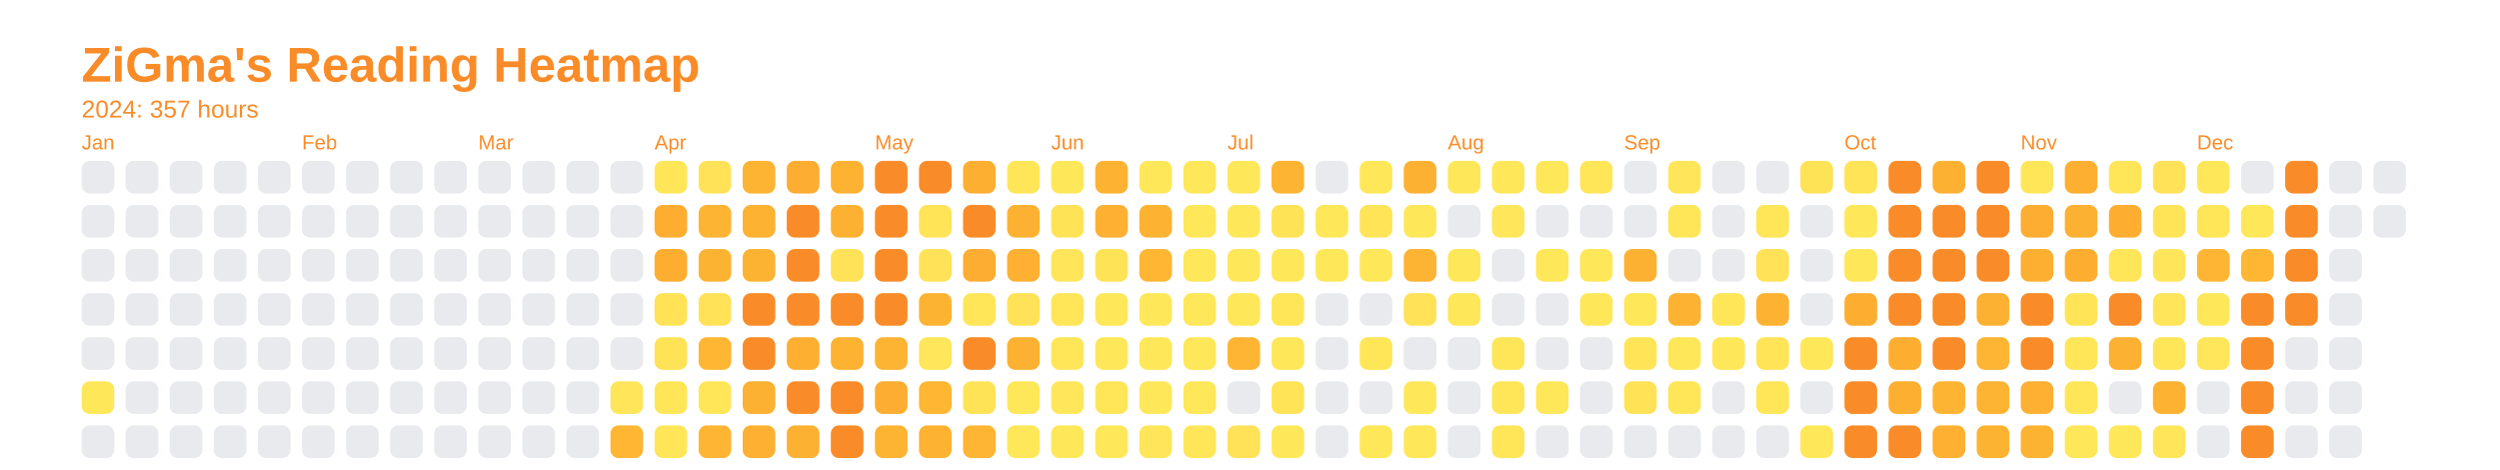
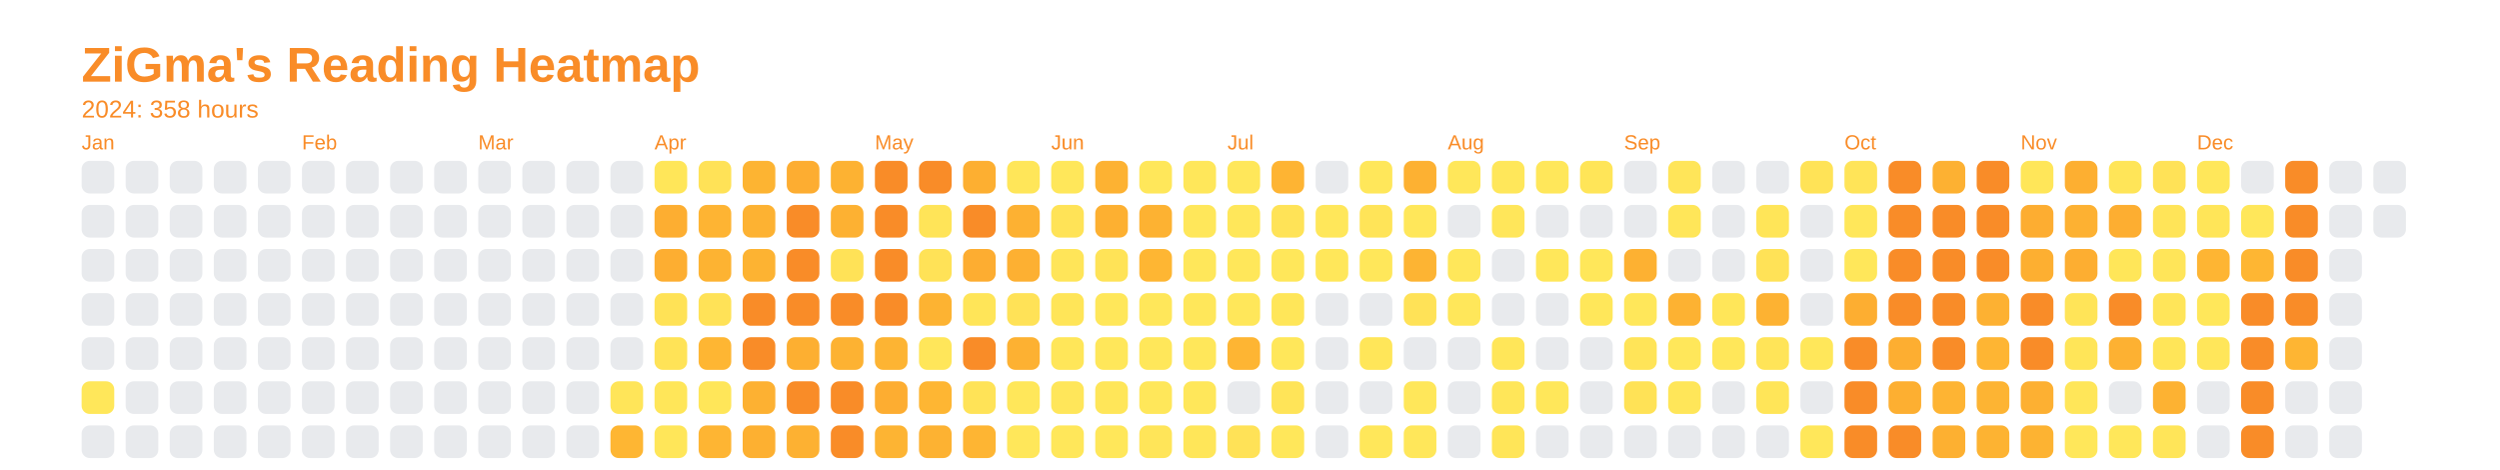
<svg xmlns="http://www.w3.org/2000/svg" baseProfile="full" height="57.5mm" version="1.1" viewBox="0,0,306.2,57.5" width="306.2mm">
  <defs />
  <rect fill="none" height="57.5" width="306.2" x="0" y="0" />
  <text fill="#f98c28" style="font-size:6px; font-family:Arial; font-weight:bold;" x="10" y="10">ZiGma's Reading Heatmap</text>
-   <text fill="#f98c28" style="font-size:3px; font-family:Arial;" x="10" y="14.4">2024: 357 hours</text>
+   <text fill="#f98c28" style="font-size:3px; font-family:Arial;" x="10" y="14.4">2024: 358 hours</text>
  <text fill="#f98c28" style="font-size:2.5px; font-family:Arial" x="10" y="18.3">Jan</text>
  <rect fill="#e8eaed" height="4" rx="1" ry="1" width="4" x="10" y="19.7" />
  <rect fill="#e8eaed" height="4" rx="1" ry="1" width="4" x="10" y="25.1" />
  <rect fill="#e8eaed" height="4" rx="1" ry="1" width="4" x="10" y="30.5" />
  <rect fill="#e8eaed" height="4" rx="1" ry="1" width="4" x="10" y="35.9" />
  <rect fill="#e8eaed" height="4" rx="1" ry="1" width="4" x="10" y="41.3" />
  <rect fill="#ffe75a" height="4" rx="1" ry="1" width="4" x="10" y="46.7" />
  <rect fill="#e8eaed" height="4" rx="1" ry="1" width="4" x="10" y="52.1" />
  <rect fill="#e8eaed" height="4" rx="1" ry="1" width="4" x="15.4" y="19.7" />
  <rect fill="#e8eaed" height="4" rx="1" ry="1" width="4" x="15.4" y="25.1" />
  <rect fill="#e8eaed" height="4" rx="1" ry="1" width="4" x="15.4" y="30.5" />
  <rect fill="#e8eaed" height="4" rx="1" ry="1" width="4" x="15.4" y="35.9" />
  <rect fill="#e8eaed" height="4" rx="1" ry="1" width="4" x="15.4" y="41.3" />
  <rect fill="#e8eaed" height="4" rx="1" ry="1" width="4" x="15.4" y="46.7" />
  <rect fill="#e8eaed" height="4" rx="1" ry="1" width="4" x="15.4" y="52.1" />
  <rect fill="#e8eaed" height="4" rx="1" ry="1" width="4" x="20.8" y="19.7" />
  <rect fill="#e8eaed" height="4" rx="1" ry="1" width="4" x="20.8" y="25.1" />
  <rect fill="#e8eaed" height="4" rx="1" ry="1" width="4" x="20.8" y="30.5" />
  <rect fill="#e8eaed" height="4" rx="1" ry="1" width="4" x="20.8" y="35.9" />
  <rect fill="#e8eaed" height="4" rx="1" ry="1" width="4" x="20.8" y="41.3" />
  <rect fill="#e8eaed" height="4" rx="1" ry="1" width="4" x="20.8" y="46.7" />
  <rect fill="#e8eaed" height="4" rx="1" ry="1" width="4" x="20.8" y="52.1" />
  <rect fill="#e8eaed" height="4" rx="1" ry="1" width="4" x="26.2" y="19.7" />
  <rect fill="#e8eaed" height="4" rx="1" ry="1" width="4" x="26.2" y="25.1" />
  <rect fill="#e8eaed" height="4" rx="1" ry="1" width="4" x="26.2" y="30.5" />
  <rect fill="#e8eaed" height="4" rx="1" ry="1" width="4" x="26.2" y="35.9" />
  <rect fill="#e8eaed" height="4" rx="1" ry="1" width="4" x="26.2" y="41.3" />
  <rect fill="#e8eaed" height="4" rx="1" ry="1" width="4" x="26.2" y="46.7" />
  <rect fill="#e8eaed" height="4" rx="1" ry="1" width="4" x="26.2" y="52.1" />
  <rect fill="#e8eaed" height="4" rx="1" ry="1" width="4" x="31.6" y="19.7" />
  <rect fill="#e8eaed" height="4" rx="1" ry="1" width="4" x="31.6" y="25.1" />
  <rect fill="#e8eaed" height="4" rx="1" ry="1" width="4" x="31.6" y="30.5" />
  <rect fill="#e8eaed" height="4" rx="1" ry="1" width="4" x="31.6" y="35.9" />
  <rect fill="#e8eaed" height="4" rx="1" ry="1" width="4" x="31.6" y="41.3" />
  <rect fill="#e8eaed" height="4" rx="1" ry="1" width="4" x="31.6" y="46.7" />
  <rect fill="#e8eaed" height="4" rx="1" ry="1" width="4" x="31.6" y="52.1" />
  <text fill="#f98c28" style="font-size:2.5px; font-family:Arial" x="37.0" y="18.3">Feb</text>
  <rect fill="#e8eaed" height="4" rx="1" ry="1" width="4" x="37.0" y="19.7" />
  <rect fill="#e8eaed" height="4" rx="1" ry="1" width="4" x="37.0" y="25.1" />
  <rect fill="#e8eaed" height="4" rx="1" ry="1" width="4" x="37.0" y="30.5" />
  <rect fill="#e8eaed" height="4" rx="1" ry="1" width="4" x="37.0" y="35.9" />
  <rect fill="#e8eaed" height="4" rx="1" ry="1" width="4" x="37.0" y="41.3" />
  <rect fill="#e8eaed" height="4" rx="1" ry="1" width="4" x="37.0" y="46.7" />
  <rect fill="#e8eaed" height="4" rx="1" ry="1" width="4" x="37.0" y="52.1" />
  <rect fill="#e8eaed" height="4" rx="1" ry="1" width="4" x="42.4" y="19.7" />
  <rect fill="#e8eaed" height="4" rx="1" ry="1" width="4" x="42.4" y="25.1" />
  <rect fill="#e8eaed" height="4" rx="1" ry="1" width="4" x="42.4" y="30.5" />
  <rect fill="#e8eaed" height="4" rx="1" ry="1" width="4" x="42.4" y="35.9" />
  <rect fill="#e8eaed" height="4" rx="1" ry="1" width="4" x="42.4" y="41.3" />
  <rect fill="#e8eaed" height="4" rx="1" ry="1" width="4" x="42.4" y="46.7" />
  <rect fill="#e8eaed" height="4" rx="1" ry="1" width="4" x="42.4" y="52.1" />
  <rect fill="#e8eaed" height="4" rx="1" ry="1" width="4" x="47.8" y="19.7" />
  <rect fill="#e8eaed" height="4" rx="1" ry="1" width="4" x="47.8" y="25.1" />
  <rect fill="#e8eaed" height="4" rx="1" ry="1" width="4" x="47.8" y="30.5" />
  <rect fill="#e8eaed" height="4" rx="1" ry="1" width="4" x="47.8" y="35.9" />
  <rect fill="#e8eaed" height="4" rx="1" ry="1" width="4" x="47.8" y="41.3" />
  <rect fill="#e8eaed" height="4" rx="1" ry="1" width="4" x="47.8" y="46.7" />
  <rect fill="#e8eaed" height="4" rx="1" ry="1" width="4" x="47.8" y="52.1" />
  <rect fill="#e8eaed" height="4" rx="1" ry="1" width="4" x="53.2" y="19.7" />
  <rect fill="#e8eaed" height="4" rx="1" ry="1" width="4" x="53.2" y="25.1" />
  <rect fill="#e8eaed" height="4" rx="1" ry="1" width="4" x="53.2" y="30.5" />
  <rect fill="#e8eaed" height="4" rx="1" ry="1" width="4" x="53.2" y="35.9" />
  <rect fill="#e8eaed" height="4" rx="1" ry="1" width="4" x="53.2" y="41.3" />
  <rect fill="#e8eaed" height="4" rx="1" ry="1" width="4" x="53.2" y="46.7" />
  <rect fill="#e8eaed" height="4" rx="1" ry="1" width="4" x="53.2" y="52.1" />
  <text fill="#f98c28" style="font-size:2.5px; font-family:Arial" x="58.6" y="18.3">Mar</text>
  <rect fill="#e8eaed" height="4" rx="1" ry="1" width="4" x="58.6" y="19.7" />
  <rect fill="#e8eaed" height="4" rx="1" ry="1" width="4" x="58.6" y="25.1" />
  <rect fill="#e8eaed" height="4" rx="1" ry="1" width="4" x="58.6" y="30.5" />
  <rect fill="#e8eaed" height="4" rx="1" ry="1" width="4" x="58.6" y="35.9" />
  <rect fill="#e8eaed" height="4" rx="1" ry="1" width="4" x="58.6" y="41.3" />
  <rect fill="#e8eaed" height="4" rx="1" ry="1" width="4" x="58.6" y="46.7" />
  <rect fill="#e8eaed" height="4" rx="1" ry="1" width="4" x="58.6" y="52.1" />
  <rect fill="#e8eaed" height="4" rx="1" ry="1" width="4" x="64" y="19.7" />
  <rect fill="#e8eaed" height="4" rx="1" ry="1" width="4" x="64" y="25.1" />
  <rect fill="#e8eaed" height="4" rx="1" ry="1" width="4" x="64" y="30.5" />
  <rect fill="#e8eaed" height="4" rx="1" ry="1" width="4" x="64" y="35.9" />
  <rect fill="#e8eaed" height="4" rx="1" ry="1" width="4" x="64" y="41.3" />
  <rect fill="#e8eaed" height="4" rx="1" ry="1" width="4" x="64" y="46.7" />
  <rect fill="#e8eaed" height="4" rx="1" ry="1" width="4" x="64" y="52.1" />
  <rect fill="#e8eaed" height="4" rx="1" ry="1" width="4" x="69.4" y="19.7" />
  <rect fill="#e8eaed" height="4" rx="1" ry="1" width="4" x="69.4" y="25.1" />
  <rect fill="#e8eaed" height="4" rx="1" ry="1" width="4" x="69.4" y="30.5" />
  <rect fill="#e8eaed" height="4" rx="1" ry="1" width="4" x="69.4" y="35.9" />
  <rect fill="#e8eaed" height="4" rx="1" ry="1" width="4" x="69.4" y="41.3" />
  <rect fill="#e8eaed" height="4" rx="1" ry="1" width="4" x="69.4" y="46.7" />
  <rect fill="#e8eaed" height="4" rx="1" ry="1" width="4" x="69.4" y="52.1" />
  <rect fill="#e8eaed" height="4" rx="1" ry="1" width="4" x="74.8" y="19.7" />
  <rect fill="#e8eaed" height="4" rx="1" ry="1" width="4" x="74.8" y="25.1" />
  <rect fill="#e8eaed" height="4" rx="1" ry="1" width="4" x="74.8" y="30.5" />
  <rect fill="#e8eaed" height="4" rx="1" ry="1" width="4" x="74.8" y="35.9" />
  <rect fill="#e8eaed" height="4" rx="1" ry="1" width="4" x="74.8" y="41.3" />
  <rect fill="#ffe559" height="4" rx="1" ry="1" width="4" x="74.8" y="46.7" />
  <rect fill="#feb633" height="4" rx="1" ry="1" width="4" x="74.8" y="52.1" />
  <text fill="#f98c28" style="font-size:2.5px; font-family:Arial" x="80.2" y="18.3">Apr</text>
  <rect fill="#ffe659" height="4" rx="1" ry="1" width="4" x="80.2" y="19.7" />
  <rect fill="#fdae31" height="4" rx="1" ry="1" width="4" x="80.2" y="25.1" />
  <rect fill="#fdae31" height="4" rx="1" ry="1" width="4" x="80.2" y="30.5" />
  <rect fill="#ffe256" height="4" rx="1" ry="1" width="4" x="80.2" y="35.9" />
  <rect fill="#ffe357" height="4" rx="1" ry="1" width="4" x="80.2" y="41.3" />
  <rect fill="#ffe659" height="4" rx="1" ry="1" width="4" x="80.2" y="46.7" />
  <rect fill="#ffe659" height="4" rx="1" ry="1" width="4" x="80.2" y="52.1" />
  <rect fill="#ffe257" height="4" rx="1" ry="1" width="4" x="85.6" y="19.7" />
  <rect fill="#feb433" height="4" rx="1" ry="1" width="4" x="85.6" y="25.1" />
  <rect fill="#fdb332" height="4" rx="1" ry="1" width="4" x="85.6" y="30.5" />
  <rect fill="#ffe257" height="4" rx="1" ry="1" width="4" x="85.6" y="35.9" />
  <rect fill="#feb633" height="4" rx="1" ry="1" width="4" x="85.6" y="41.3" />
  <rect fill="#ffe659" height="4" rx="1" ry="1" width="4" x="85.6" y="46.7" />
  <rect fill="#feb533" height="4" rx="1" ry="1" width="4" x="85.6" y="52.1" />
  <rect fill="#fdb432" height="4" rx="1" ry="1" width="4" x="91" y="19.7" />
  <rect fill="#fdb232" height="4" rx="1" ry="1" width="4" x="91" y="25.1" />
  <rect fill="#fdb332" height="4" rx="1" ry="1" width="4" x="91" y="30.5" />
  <rect fill="#f98c28" height="4" rx="1" ry="1" width="4" x="91" y="35.9" />
  <rect fill="#f98c28" height="4" rx="1" ry="1" width="4" x="91" y="41.3" />
  <rect fill="#fdb132" height="4" rx="1" ry="1" width="4" x="91" y="46.7" />
  <rect fill="#fdb031" height="4" rx="1" ry="1" width="4" x="91" y="52.1" />
  <rect fill="#fdad31" height="4" rx="1" ry="1" width="4" x="96.4" y="19.7" />
  <rect fill="#f98c28" height="4" rx="1" ry="1" width="4" x="96.4" y="25.1" />
  <rect fill="#f98c28" height="4" rx="1" ry="1" width="4" x="96.4" y="30.5" />
  <rect fill="#f98c28" height="4" rx="1" ry="1" width="4" x="96.4" y="35.9" />
  <rect fill="#fdaf31" height="4" rx="1" ry="1" width="4" x="96.4" y="41.3" />
  <rect fill="#f98c28" height="4" rx="1" ry="1" width="4" x="96.4" y="46.7" />
  <rect fill="#fdb132" height="4" rx="1" ry="1" width="4" x="96.4" y="52.1" />
  <rect fill="#fdb232" height="4" rx="1" ry="1" width="4" x="101.8" y="19.7" />
  <rect fill="#fdb132" height="4" rx="1" ry="1" width="4" x="101.8" y="25.1" />
  <rect fill="#ffe257" height="4" rx="1" ry="1" width="4" x="101.8" y="30.5" />
  <rect fill="#f98c28" height="4" rx="1" ry="1" width="4" x="101.8" y="35.9" />
  <rect fill="#fdb232" height="4" rx="1" ry="1" width="4" x="101.8" y="41.3" />
  <rect fill="#f98c28" height="4" rx="1" ry="1" width="4" x="101.8" y="46.7" />
  <rect fill="#f98c28" height="4" rx="1" ry="1" width="4" x="101.8" y="52.1" />
  <text fill="#f98c28" style="font-size:2.5px; font-family:Arial" x="107.2" y="18.3">May</text>
  <rect fill="#f98c28" height="4" rx="1" ry="1" width="4" x="107.2" y="19.7" />
  <rect fill="#f98c28" height="4" rx="1" ry="1" width="4" x="107.2" y="25.1" />
  <rect fill="#f98c28" height="4" rx="1" ry="1" width="4" x="107.2" y="30.5" />
  <rect fill="#f98c28" height="4" rx="1" ry="1" width="4" x="107.2" y="35.9" />
  <rect fill="#fdb433" height="4" rx="1" ry="1" width="4" x="107.2" y="41.3" />
  <rect fill="#fdad31" height="4" rx="1" ry="1" width="4" x="107.2" y="46.7" />
  <rect fill="#fdb433" height="4" rx="1" ry="1" width="4" x="107.2" y="52.1" />
  <rect fill="#f98c28" height="4" rx="1" ry="1" width="4" x="112.6" y="19.7" />
  <rect fill="#ffe458" height="4" rx="1" ry="1" width="4" x="112.6" y="25.1" />
  <rect fill="#ffe257" height="4" rx="1" ry="1" width="4" x="112.6" y="30.5" />
  <rect fill="#fdb332" height="4" rx="1" ry="1" width="4" x="112.6" y="35.9" />
  <rect fill="#ffe65a" height="4" rx="1" ry="1" width="4" x="112.6" y="41.3" />
  <rect fill="#feb633" height="4" rx="1" ry="1" width="4" x="112.6" y="46.7" />
  <rect fill="#fdb232" height="4" rx="1" ry="1" width="4" x="112.6" y="52.1" />
  <rect fill="#fdaf31" height="4" rx="1" ry="1" width="4" x="118" y="19.7" />
  <rect fill="#f98c28" height="4" rx="1" ry="1" width="4" x="118" y="25.1" />
  <rect fill="#fdad31" height="4" rx="1" ry="1" width="4" x="118" y="30.5" />
  <rect fill="#ffe558" height="4" rx="1" ry="1" width="4" x="118" y="35.9" />
  <rect fill="#f98c28" height="4" rx="1" ry="1" width="4" x="118" y="41.3" />
  <rect fill="#ffe357" height="4" rx="1" ry="1" width="4" x="118" y="46.7" />
  <rect fill="#feb533" height="4" rx="1" ry="1" width="4" x="118" y="52.1" />
  <rect fill="#ffe659" height="4" rx="1" ry="1" width="4" x="123.4" y="19.7" />
  <rect fill="#fdb132" height="4" rx="1" ry="1" width="4" x="123.4" y="25.1" />
  <rect fill="#fdb032" height="4" rx="1" ry="1" width="4" x="123.4" y="30.5" />
  <rect fill="#ffe257" height="4" rx="1" ry="1" width="4" x="123.4" y="35.9" />
  <rect fill="#fdb132" height="4" rx="1" ry="1" width="4" x="123.4" y="41.3" />
  <rect fill="#ffe75a" height="4" rx="1" ry="1" width="4" x="123.4" y="46.7" />
  <rect fill="#ffe75a" height="4" rx="1" ry="1" width="4" x="123.4" y="52.1" />
  <text fill="#f98c28" style="font-size:2.5px; font-family:Arial" x="128.8" y="18.3">Jun</text>
  <rect fill="#ffe75a" height="4" rx="1" ry="1" width="4" x="128.8" y="19.7" />
  <rect fill="#ffe357" height="4" rx="1" ry="1" width="4" x="128.8" y="25.1" />
  <rect fill="#ffe559" height="4" rx="1" ry="1" width="4" x="128.8" y="30.5" />
  <rect fill="#ffe558" height="4" rx="1" ry="1" width="4" x="128.8" y="35.9" />
  <rect fill="#ffe659" height="4" rx="1" ry="1" width="4" x="128.8" y="41.3" />
  <rect fill="#ffe65a" height="4" rx="1" ry="1" width="4" x="128.8" y="46.7" />
  <rect fill="#ffe75a" height="4" rx="1" ry="1" width="4" x="128.8" y="52.1" />
  <rect fill="#fdb232" height="4" rx="1" ry="1" width="4" x="134.2" y="19.7" />
  <rect fill="#fdb031" height="4" rx="1" ry="1" width="4" x="134.2" y="25.1" />
  <rect fill="#ffe357" height="4" rx="1" ry="1" width="4" x="134.2" y="30.5" />
  <rect fill="#ffe75a" height="4" rx="1" ry="1" width="4" x="134.2" y="35.9" />
  <rect fill="#ffe75a" height="4" rx="1" ry="1" width="4" x="134.2" y="41.3" />
  <rect fill="#ffe659" height="4" rx="1" ry="1" width="4" x="134.2" y="46.7" />
  <rect fill="#ffe75a" height="4" rx="1" ry="1" width="4" x="134.2" y="52.1" />
  <rect fill="#ffe75a" height="4" rx="1" ry="1" width="4" x="139.6" y="19.7" />
  <rect fill="#fdb232" height="4" rx="1" ry="1" width="4" x="139.6" y="25.1" />
  <rect fill="#feb633" height="4" rx="1" ry="1" width="4" x="139.6" y="30.5" />
  <rect fill="#ffe75a" height="4" rx="1" ry="1" width="4" x="139.6" y="35.9" />
  <rect fill="#ffe75a" height="4" rx="1" ry="1" width="4" x="139.6" y="41.3" />
  <rect fill="#ffe75a" height="4" rx="1" ry="1" width="4" x="139.6" y="46.7" />
  <rect fill="#ffe559" height="4" rx="1" ry="1" width="4" x="139.6" y="52.1" />
  <rect fill="#ffe75a" height="4" rx="1" ry="1" width="4" x="145" y="19.7" />
  <rect fill="#ffe75a" height="4" rx="1" ry="1" width="4" x="145" y="25.1" />
  <rect fill="#ffe75a" height="4" rx="1" ry="1" width="4" x="145" y="30.5" />
  <rect fill="#ffe75a" height="4" rx="1" ry="1" width="4" x="145" y="35.9" />
  <rect fill="#ffe75a" height="4" rx="1" ry="1" width="4" x="145" y="41.3" />
  <rect fill="#ffe75a" height="4" rx="1" ry="1" width="4" x="145" y="46.7" />
  <rect fill="#ffe659" height="4" rx="1" ry="1" width="4" x="145" y="52.1" />
  <text fill="#f98c28" style="font-size:2.5px; font-family:Arial" x="150.4" y="18.3">Jul</text>
  <rect fill="#ffe75a" height="4" rx="1" ry="1" width="4" x="150.4" y="19.7" />
  <rect fill="#ffe75a" height="4" rx="1" ry="1" width="4" x="150.4" y="25.1" />
  <rect fill="#ffe75a" height="4" rx="1" ry="1" width="4" x="150.4" y="30.5" />
  <rect fill="#ffe75a" height="4" rx="1" ry="1" width="4" x="150.4" y="35.9" />
  <rect fill="#feb533" height="4" rx="1" ry="1" width="4" x="150.4" y="41.3" />
  <rect fill="#e8eaed" height="4" rx="1" ry="1" width="4" x="150.4" y="46.7" />
  <rect fill="#ffe257" height="4" rx="1" ry="1" width="4" x="150.4" y="52.1" />
  <rect fill="#feb433" height="4" rx="1" ry="1" width="4" x="155.8" y="19.7" />
  <rect fill="#ffe357" height="4" rx="1" ry="1" width="4" x="155.8" y="25.1" />
  <rect fill="#ffe75a" height="4" rx="1" ry="1" width="4" x="155.8" y="30.5" />
  <rect fill="#ffe659" height="4" rx="1" ry="1" width="4" x="155.8" y="35.9" />
  <rect fill="#ffe75a" height="4" rx="1" ry="1" width="4" x="155.8" y="41.3" />
  <rect fill="#ffe458" height="4" rx="1" ry="1" width="4" x="155.8" y="46.7" />
  <rect fill="#ffe75a" height="4" rx="1" ry="1" width="4" x="155.8" y="52.1" />
  <rect fill="#e8eaed" height="4" rx="1" ry="1" width="4" x="161.2" y="19.7" />
  <rect fill="#ffe75a" height="4" rx="1" ry="1" width="4" x="161.2" y="25.1" />
  <rect fill="#ffe75a" height="4" rx="1" ry="1" width="4" x="161.2" y="30.5" />
  <rect fill="#e8eaed" height="4" rx="1" ry="1" width="4" x="161.2" y="35.9" />
  <rect fill="#e8eaed" height="4" rx="1" ry="1" width="4" x="161.2" y="41.3" />
  <rect fill="#e8eaed" height="4" rx="1" ry="1" width="4" x="161.2" y="46.7" />
  <rect fill="#e8eaed" height="4" rx="1" ry="1" width="4" x="161.2" y="52.1" />
  <rect fill="#ffe75a" height="4" rx="1" ry="1" width="4" x="166.6" y="19.7" />
  <rect fill="#ffe458" height="4" rx="1" ry="1" width="4" x="166.6" y="25.1" />
  <rect fill="#ffe75a" height="4" rx="1" ry="1" width="4" x="166.6" y="30.5" />
  <rect fill="#e8eaed" height="4" rx="1" ry="1" width="4" x="166.6" y="35.9" />
  <rect fill="#ffe659" height="4" rx="1" ry="1" width="4" x="166.6" y="41.3" />
  <rect fill="#e8eaed" height="4" rx="1" ry="1" width="4" x="166.6" y="46.7" />
  <rect fill="#ffe75a" height="4" rx="1" ry="1" width="4" x="166.6" y="52.1" />
  <rect fill="#fdb132" height="4" rx="1" ry="1" width="4" x="172" y="19.7" />
  <rect fill="#ffe75a" height="4" rx="1" ry="1" width="4" x="172" y="25.1" />
  <rect fill="#fdb433" height="4" rx="1" ry="1" width="4" x="172" y="30.5" />
  <rect fill="#ffe257" height="4" rx="1" ry="1" width="4" x="172" y="35.9" />
  <rect fill="#e8eaed" height="4" rx="1" ry="1" width="4" x="172" y="41.3" />
  <rect fill="#ffe75a" height="4" rx="1" ry="1" width="4" x="172" y="46.7" />
  <rect fill="#ffe75a" height="4" rx="1" ry="1" width="4" x="172" y="52.1" />
  <text fill="#f98c28" style="font-size:2.5px; font-family:Arial" x="177.4" y="18.3">Aug</text>
  <rect fill="#ffe75a" height="4" rx="1" ry="1" width="4" x="177.4" y="19.7" />
  <rect fill="#e8eaed" height="4" rx="1" ry="1" width="4" x="177.4" y="25.1" />
  <rect fill="#ffe75a" height="4" rx="1" ry="1" width="4" x="177.4" y="30.5" />
  <rect fill="#ffe75a" height="4" rx="1" ry="1" width="4" x="177.4" y="35.9" />
  <rect fill="#e8eaed" height="4" rx="1" ry="1" width="4" x="177.4" y="41.3" />
  <rect fill="#e8eaed" height="4" rx="1" ry="1" width="4" x="177.4" y="46.7" />
  <rect fill="#e8eaed" height="4" rx="1" ry="1" width="4" x="177.4" y="52.1" />
  <rect fill="#ffe75a" height="4" rx="1" ry="1" width="4" x="182.8" y="19.7" />
  <rect fill="#ffe65a" height="4" rx="1" ry="1" width="4" x="182.8" y="25.1" />
  <rect fill="#e8eaed" height="4" rx="1" ry="1" width="4" x="182.8" y="30.5" />
  <rect fill="#e8eaed" height="4" rx="1" ry="1" width="4" x="182.8" y="35.9" />
  <rect fill="#ffe659" height="4" rx="1" ry="1" width="4" x="182.8" y="41.3" />
  <rect fill="#ffe659" height="4" rx="1" ry="1" width="4" x="182.8" y="46.7" />
  <rect fill="#ffe558" height="4" rx="1" ry="1" width="4" x="182.8" y="52.1" />
  <rect fill="#ffe75a" height="4" rx="1" ry="1" width="4" x="188.2" y="19.7" />
  <rect fill="#e8eaed" height="4" rx="1" ry="1" width="4" x="188.2" y="25.1" />
  <rect fill="#ffe75a" height="4" rx="1" ry="1" width="4" x="188.2" y="30.5" />
  <rect fill="#e8eaed" height="4" rx="1" ry="1" width="4" x="188.2" y="35.9" />
  <rect fill="#e8eaed" height="4" rx="1" ry="1" width="4" x="188.2" y="41.3" />
  <rect fill="#ffe75a" height="4" rx="1" ry="1" width="4" x="188.2" y="46.7" />
  <rect fill="#e8eaed" height="4" rx="1" ry="1" width="4" x="188.2" y="52.1" />
  <rect fill="#ffe558" height="4" rx="1" ry="1" width="4" x="193.6" y="19.7" />
  <rect fill="#e8eaed" height="4" rx="1" ry="1" width="4" x="193.6" y="25.1" />
  <rect fill="#ffe75a" height="4" rx="1" ry="1" width="4" x="193.6" y="30.5" />
  <rect fill="#ffe75a" height="4" rx="1" ry="1" width="4" x="193.6" y="35.9" />
  <rect fill="#e8eaed" height="4" rx="1" ry="1" width="4" x="193.6" y="41.3" />
  <rect fill="#e8eaed" height="4" rx="1" ry="1" width="4" x="193.6" y="46.7" />
  <rect fill="#e8eaed" height="4" rx="1" ry="1" width="4" x="193.6" y="52.1" />
  <text fill="#f98c28" style="font-size:2.5px; font-family:Arial" x="199" y="18.3">Sep</text>
  <rect fill="#e8eaed" height="4" rx="1" ry="1" width="4" x="199" y="19.7" />
  <rect fill="#e8eaed" height="4" rx="1" ry="1" width="4" x="199" y="25.1" />
  <rect fill="#fdb132" height="4" rx="1" ry="1" width="4" x="199" y="30.5" />
  <rect fill="#ffe75a" height="4" rx="1" ry="1" width="4" x="199" y="35.9" />
  <rect fill="#ffe458" height="4" rx="1" ry="1" width="4" x="199" y="41.3" />
  <rect fill="#ffe256" height="4" rx="1" ry="1" width="4" x="199" y="46.7" />
  <rect fill="#e8eaed" height="4" rx="1" ry="1" width="4" x="199" y="52.1" />
  <rect fill="#ffe559" height="4" rx="1" ry="1" width="4" x="204.4" y="19.7" />
  <rect fill="#ffe659" height="4" rx="1" ry="1" width="4" x="204.4" y="25.1" />
  <rect fill="#e8eaed" height="4" rx="1" ry="1" width="4" x="204.4" y="30.5" />
  <rect fill="#fdb232" height="4" rx="1" ry="1" width="4" x="204.4" y="35.9" />
  <rect fill="#ffe75a" height="4" rx="1" ry="1" width="4" x="204.4" y="41.3" />
  <rect fill="#ffe659" height="4" rx="1" ry="1" width="4" x="204.4" y="46.7" />
  <rect fill="#e8eaed" height="4" rx="1" ry="1" width="4" x="204.4" y="52.1" />
  <rect fill="#e8eaed" height="4" rx="1" ry="1" width="4" x="209.8" y="19.7" />
  <rect fill="#e8eaed" height="4" rx="1" ry="1" width="4" x="209.8" y="25.1" />
  <rect fill="#e8eaed" height="4" rx="1" ry="1" width="4" x="209.8" y="30.5" />
  <rect fill="#ffe659" height="4" rx="1" ry="1" width="4" x="209.8" y="35.9" />
  <rect fill="#ffe75a" height="4" rx="1" ry="1" width="4" x="209.8" y="41.3" />
  <rect fill="#e8eaed" height="4" rx="1" ry="1" width="4" x="209.8" y="46.7" />
  <rect fill="#e8eaed" height="4" rx="1" ry="1" width="4" x="209.8" y="52.1" />
  <rect fill="#e8eaed" height="4" rx="1" ry="1" width="4" x="215.2" y="19.7" />
  <rect fill="#ffe558" height="4" rx="1" ry="1" width="4" x="215.2" y="25.1" />
  <rect fill="#ffe257" height="4" rx="1" ry="1" width="4" x="215.2" y="30.5" />
  <rect fill="#fdb232" height="4" rx="1" ry="1" width="4" x="215.2" y="35.9" />
  <rect fill="#ffe458" height="4" rx="1" ry="1" width="4" x="215.2" y="41.3" />
  <rect fill="#ffe558" height="4" rx="1" ry="1" width="4" x="215.2" y="46.7" />
  <rect fill="#e8eaed" height="4" rx="1" ry="1" width="4" x="215.2" y="52.1" />
  <rect fill="#ffe357" height="4" rx="1" ry="1" width="4" x="220.6" y="19.7" />
  <rect fill="#e8eaed" height="4" rx="1" ry="1" width="4" x="220.6" y="25.1" />
  <rect fill="#e8eaed" height="4" rx="1" ry="1" width="4" x="220.6" y="30.5" />
  <rect fill="#e8eaed" height="4" rx="1" ry="1" width="4" x="220.6" y="35.9" />
  <rect fill="#ffe75a" height="4" rx="1" ry="1" width="4" x="220.6" y="41.3" />
  <rect fill="#e8eaed" height="4" rx="1" ry="1" width="4" x="220.6" y="46.7" />
  <rect fill="#ffe75a" height="4" rx="1" ry="1" width="4" x="220.6" y="52.1" />
  <text fill="#f98c28" style="font-size:2.5px; font-family:Arial" x="226" y="18.3">Oct</text>
  <rect fill="#ffe458" height="4" rx="1" ry="1" width="4" x="226" y="19.7" />
  <rect fill="#ffe75a" height="4" rx="1" ry="1" width="4" x="226" y="25.1" />
  <rect fill="#ffe75a" height="4" rx="1" ry="1" width="4" x="226" y="30.5" />
  <rect fill="#fdae31" height="4" rx="1" ry="1" width="4" x="226" y="35.9" />
  <rect fill="#f98c28" height="4" rx="1" ry="1" width="4" x="226" y="41.3" />
  <rect fill="#f98c28" height="4" rx="1" ry="1" width="4" x="226" y="46.7" />
  <rect fill="#f98c28" height="4" rx="1" ry="1" width="4" x="226" y="52.1" />
  <rect fill="#f98c28" height="4" rx="1" ry="1" width="4" x="231.4" y="19.7" />
  <rect fill="#f98c28" height="4" rx="1" ry="1" width="4" x="231.4" y="25.1" />
  <rect fill="#f98c28" height="4" rx="1" ry="1" width="4" x="231.4" y="30.5" />
  <rect fill="#f98c28" height="4" rx="1" ry="1" width="4" x="231.4" y="35.9" />
  <rect fill="#fdae31" height="4" rx="1" ry="1" width="4" x="231.4" y="41.3" />
  <rect fill="#fdaf31" height="4" rx="1" ry="1" width="4" x="231.4" y="46.7" />
  <rect fill="#f98c28" height="4" rx="1" ry="1" width="4" x="231.4" y="52.1" />
  <rect fill="#fdb132" height="4" rx="1" ry="1" width="4" x="236.8" y="19.7" />
  <rect fill="#f98c28" height="4" rx="1" ry="1" width="4" x="236.8" y="25.1" />
  <rect fill="#f98c28" height="4" rx="1" ry="1" width="4" x="236.8" y="30.5" />
  <rect fill="#f98c28" height="4" rx="1" ry="1" width="4" x="236.8" y="35.9" />
  <rect fill="#f98c28" height="4" rx="1" ry="1" width="4" x="236.8" y="41.3" />
  <rect fill="#feb433" height="4" rx="1" ry="1" width="4" x="236.8" y="46.7" />
  <rect fill="#fdb031" height="4" rx="1" ry="1" width="4" x="236.8" y="52.1" />
  <rect fill="#f98c28" height="4" rx="1" ry="1" width="4" x="242.2" y="19.7" />
  <rect fill="#f98c28" height="4" rx="1" ry="1" width="4" x="242.2" y="25.1" />
  <rect fill="#f98c28" height="4" rx="1" ry="1" width="4" x="242.2" y="30.5" />
  <rect fill="#fdb132" height="4" rx="1" ry="1" width="4" x="242.2" y="35.9" />
  <rect fill="#feb533" height="4" rx="1" ry="1" width="4" x="242.2" y="41.3" />
  <rect fill="#fdb433" height="4" rx="1" ry="1" width="4" x="242.2" y="46.7" />
  <rect fill="#fdb332" height="4" rx="1" ry="1" width="4" x="242.2" y="52.1" />
  <text fill="#f98c28" style="font-size:2.5px; font-family:Arial" x="247.6" y="18.3">Nov</text>
  <rect fill="#ffe659" height="4" rx="1" ry="1" width="4" x="247.6" y="19.7" />
  <rect fill="#fdad31" height="4" rx="1" ry="1" width="4" x="247.6" y="25.1" />
  <rect fill="#fdaf31" height="4" rx="1" ry="1" width="4" x="247.6" y="30.5" />
  <rect fill="#f98c28" height="4" rx="1" ry="1" width="4" x="247.6" y="35.9" />
  <rect fill="#f98c28" height="4" rx="1" ry="1" width="4" x="247.6" y="41.3" />
  <rect fill="#fdb032" height="4" rx="1" ry="1" width="4" x="247.6" y="46.7" />
  <rect fill="#fdb332" height="4" rx="1" ry="1" width="4" x="247.6" y="52.1" />
  <rect fill="#fdaf31" height="4" rx="1" ry="1" width="4" x="253" y="19.7" />
  <rect fill="#fdb132" height="4" rx="1" ry="1" width="4" x="253" y="25.1" />
  <rect fill="#fdae31" height="4" rx="1" ry="1" width="4" x="253" y="30.5" />
  <rect fill="#ffe458" height="4" rx="1" ry="1" width="4" x="253" y="35.9" />
  <rect fill="#ffe558" height="4" rx="1" ry="1" width="4" x="253" y="41.3" />
  <rect fill="#ffe659" height="4" rx="1" ry="1" width="4" x="253" y="46.7" />
  <rect fill="#ffe75a" height="4" rx="1" ry="1" width="4" x="253" y="52.1" />
  <rect fill="#ffe558" height="4" rx="1" ry="1" width="4" x="258.4" y="19.7" />
  <rect fill="#fdae31" height="4" rx="1" ry="1" width="4" x="258.4" y="25.1" />
  <rect fill="#ffe659" height="4" rx="1" ry="1" width="4" x="258.4" y="30.5" />
  <rect fill="#f98c28" height="4" rx="1" ry="1" width="4" x="258.4" y="35.9" />
  <rect fill="#fdb132" height="4" rx="1" ry="1" width="4" x="258.4" y="41.3" />
  <rect fill="#e8eaed" height="4" rx="1" ry="1" width="4" x="258.4" y="46.7" />
  <rect fill="#ffe75a" height="4" rx="1" ry="1" width="4" x="258.4" y="52.1" />
  <rect fill="#ffe257" height="4" rx="1" ry="1" width="4" x="263.8" y="19.7" />
  <rect fill="#ffe458" height="4" rx="1" ry="1" width="4" x="263.8" y="25.1" />
  <rect fill="#ffe559" height="4" rx="1" ry="1" width="4" x="263.8" y="30.5" />
  <rect fill="#ffe559" height="4" rx="1" ry="1" width="4" x="263.8" y="35.9" />
  <rect fill="#ffe558" height="4" rx="1" ry="1" width="4" x="263.8" y="41.3" />
  <rect fill="#fdb232" height="4" rx="1" ry="1" width="4" x="263.8" y="46.7" />
  <rect fill="#ffe559" height="4" rx="1" ry="1" width="4" x="263.8" y="52.1" />
  <text fill="#f98c28" style="font-size:2.5px; font-family:Arial" x="269.2" y="18.3">Dec</text>
  <rect fill="#ffe75a" height="4" rx="1" ry="1" width="4" x="269.2" y="19.7" />
  <rect fill="#ffe558" height="4" rx="1" ry="1" width="4" x="269.2" y="25.1" />
  <rect fill="#feb533" height="4" rx="1" ry="1" width="4" x="269.2" y="30.5" />
  <rect fill="#ffe75a" height="4" rx="1" ry="1" width="4" x="269.2" y="35.9" />
  <rect fill="#ffe65a" height="4" rx="1" ry="1" width="4" x="269.2" y="41.3" />
  <rect fill="#e8eaed" height="4" rx="1" ry="1" width="4" x="269.2" y="46.7" />
  <rect fill="#e8eaed" height="4" rx="1" ry="1" width="4" x="269.2" y="52.1" />
  <rect fill="#e8eaed" height="4" rx="1" ry="1" width="4" x="274.6" y="19.7" />
  <rect fill="#ffe75a" height="4" rx="1" ry="1" width="4" x="274.6" y="25.1" />
  <rect fill="#feb633" height="4" rx="1" ry="1" width="4" x="274.6" y="30.5" />
  <rect fill="#f98c28" height="4" rx="1" ry="1" width="4" x="274.6" y="35.9" />
  <rect fill="#f98c28" height="4" rx="1" ry="1" width="4" x="274.6" y="41.3" />
  <rect fill="#f98c28" height="4" rx="1" ry="1" width="4" x="274.6" y="46.7" />
  <rect fill="#f98c28" height="4" rx="1" ry="1" width="4" x="274.6" y="52.1" />
  <rect fill="#f98c28" height="4" rx="1" ry="1" width="4" x="280" y="19.7" />
  <rect fill="#f98c28" height="4" rx="1" ry="1" width="4" x="280" y="25.1" />
  <rect fill="#f98c28" height="4" rx="1" ry="1" width="4" x="280" y="30.5" />
  <rect fill="#f98c28" height="4" rx="1" ry="1" width="4" x="280" y="35.9" />
-   <rect fill="#e8eaed" height="4" rx="1" ry="1" width="4" x="280" y="41.3" />
+   <rect fill="#feb533" height="4" rx="1" ry="1" width="4" x="280" y="41.3" />
  <rect fill="#e8eaed" height="4" rx="1" ry="1" width="4" x="280" y="46.7" />
  <rect fill="#e8eaed" height="4" rx="1" ry="1" width="4" x="280" y="52.1" />
  <rect fill="#e8eaed" height="4" rx="1" ry="1" width="4" x="285.4" y="19.7" />
  <rect fill="#e8eaed" height="4" rx="1" ry="1" width="4" x="285.4" y="25.1" />
  <rect fill="#e8eaed" height="4" rx="1" ry="1" width="4" x="285.4" y="30.5" />
  <rect fill="#e8eaed" height="4" rx="1" ry="1" width="4" x="285.4" y="35.9" />
  <rect fill="#e8eaed" height="4" rx="1" ry="1" width="4" x="285.4" y="41.3" />
  <rect fill="#e8eaed" height="4" rx="1" ry="1" width="4" x="285.4" y="46.7" />
  <rect fill="#e8eaed" height="4" rx="1" ry="1" width="4" x="285.4" y="52.1" />
  <rect fill="#e8eaed" height="4" rx="1" ry="1" width="4" x="290.8" y="19.7" />
  <rect fill="#e8eaed" height="4" rx="1" ry="1" width="4" x="290.8" y="25.1" />
</svg>
